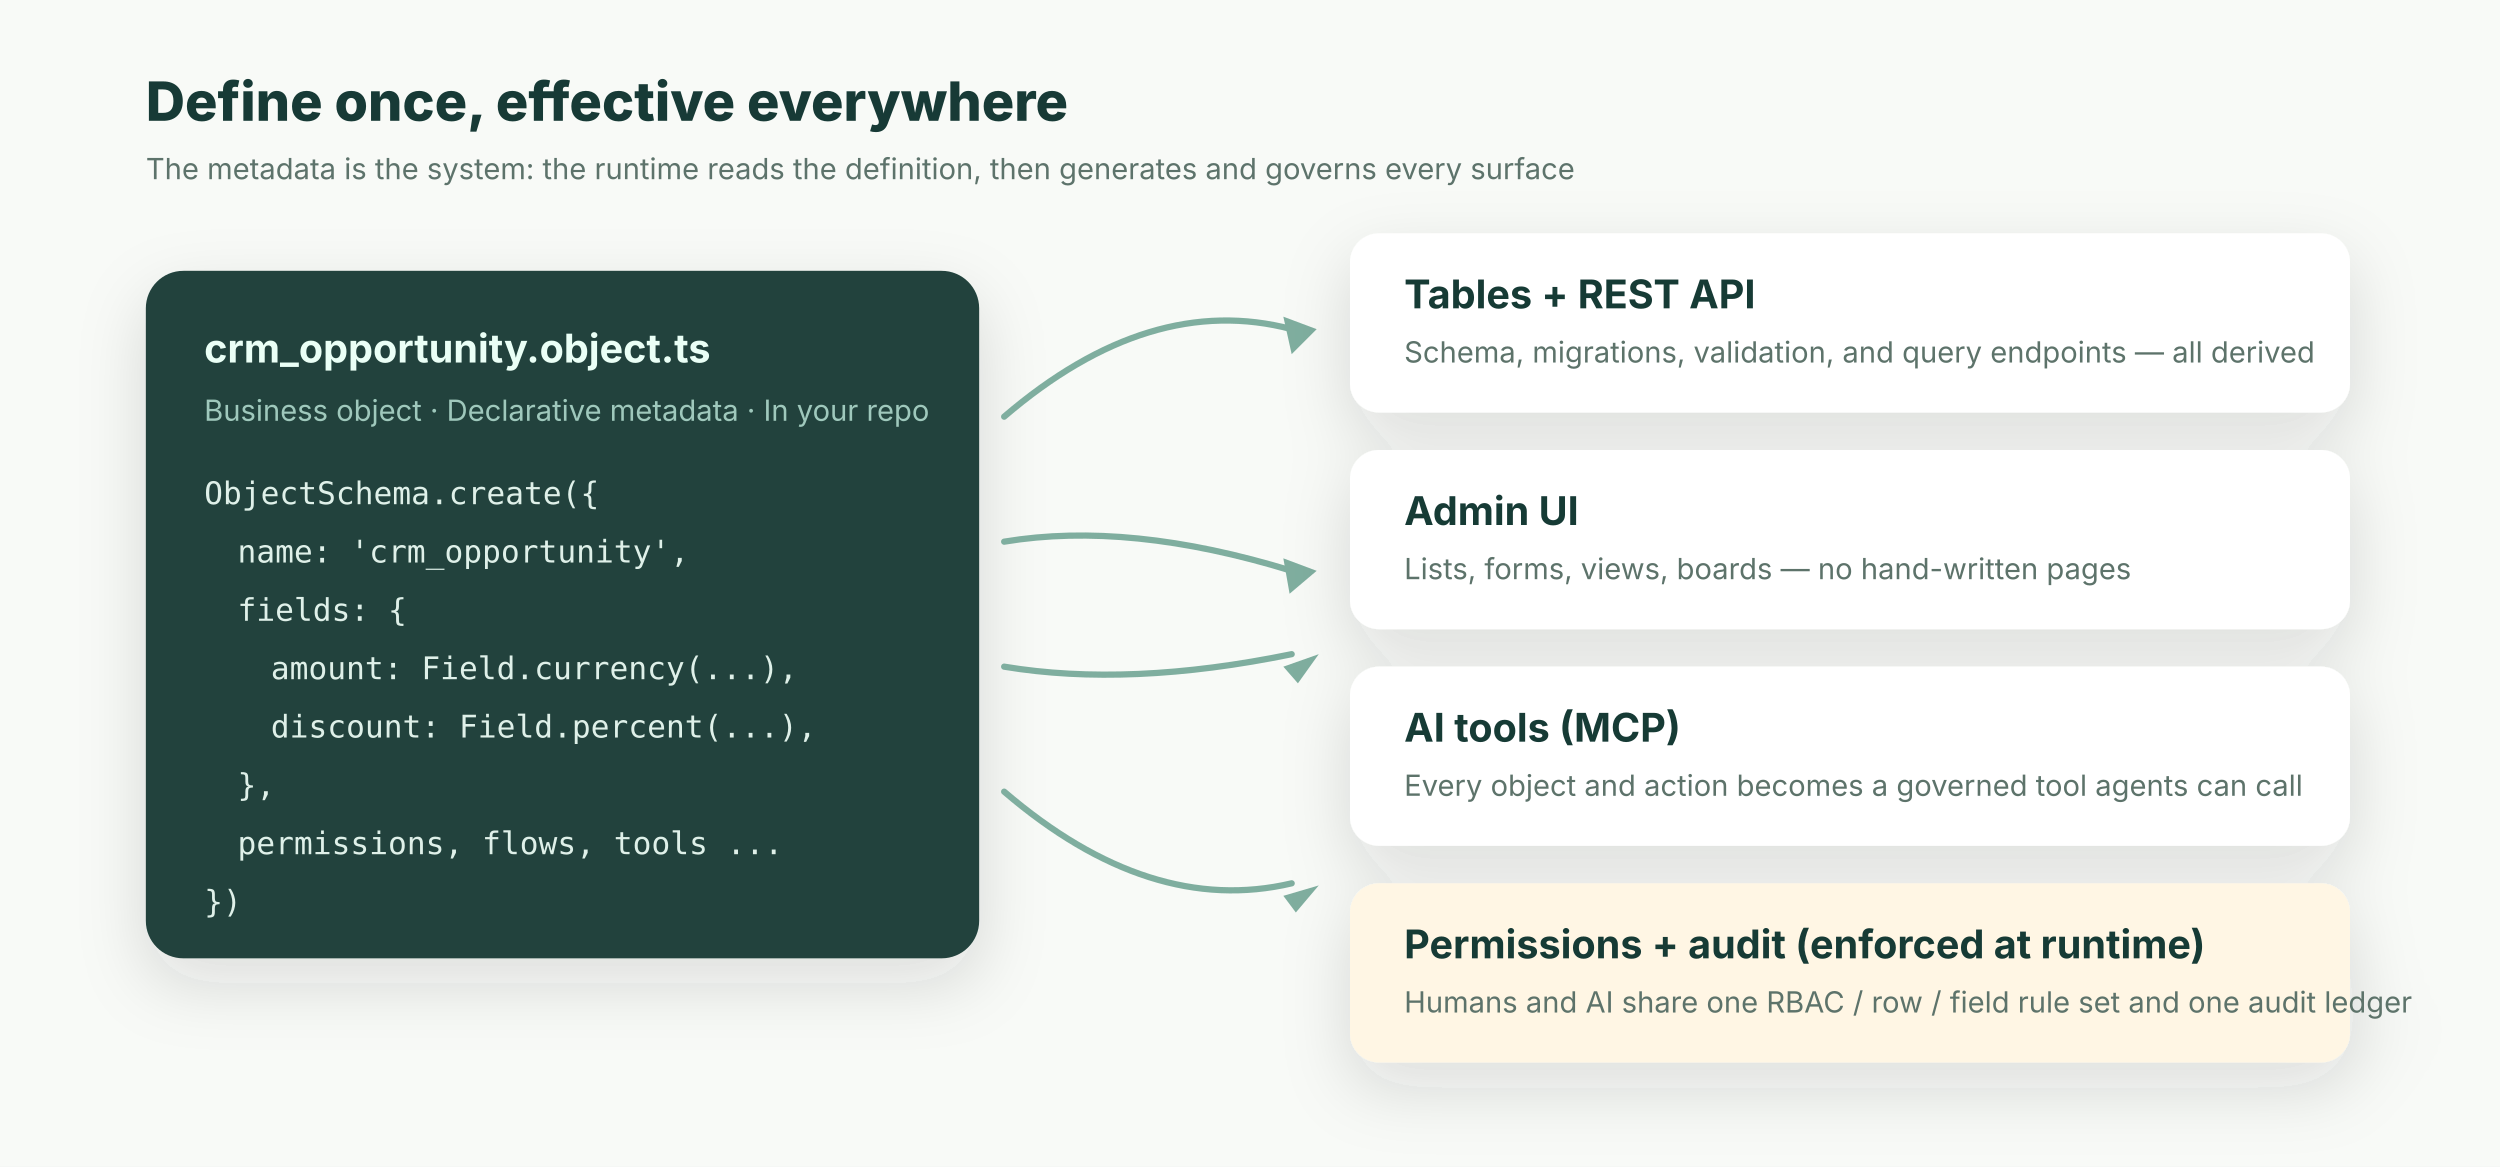
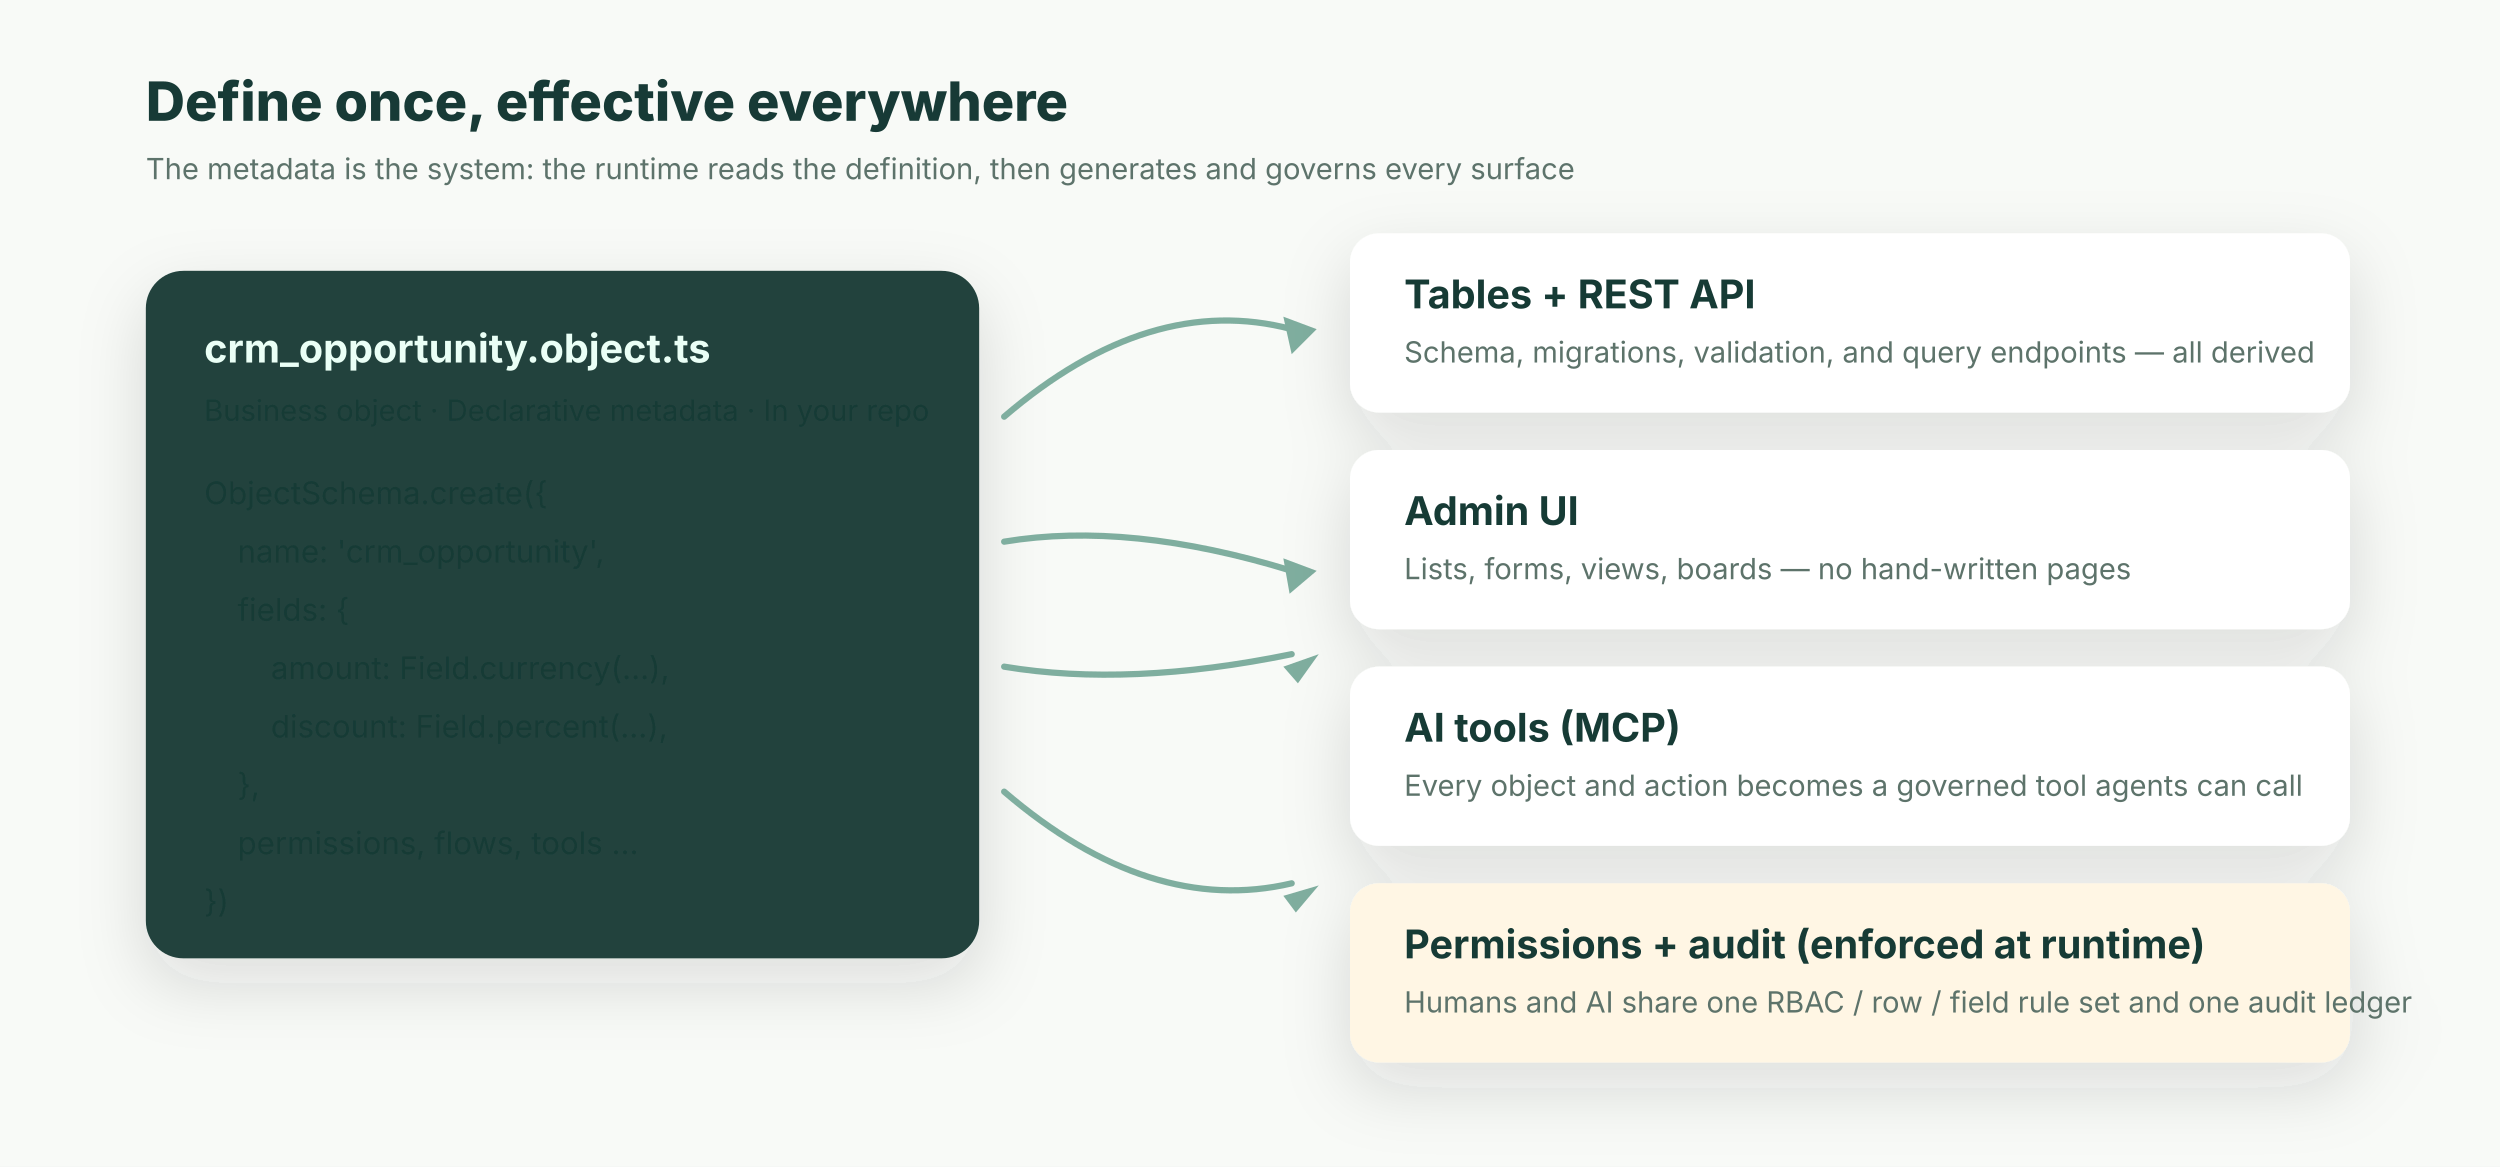
<svg xmlns="http://www.w3.org/2000/svg" viewBox="0 0 1200 560" role="img" aria-label="One metadata definition becomes tables and API, admin UI, AI tools, and enforced permissions and audit">
  <defs>
    <filter id="shadow" x="-20%" y="-20%" width="140%" height="150%">
      <feDropShadow dx="0" dy="12" stdDeviation="16" flood-color="#24342f" flood-opacity=".14" />
    </filter>
    <style>
      text{font-family:-apple-system,BlinkMacSystemFont,"Segoe UI",sans-serif;fill:#173a36}
-       .mono text{font-family:ui-monospace,SFMono-Regular,Menlo,monospace;font-size:15px;fill:#dff0e9}
-       .cardsub{font-size:14px;fill:#9fc8bc}
+       .mono{font-family:ui-monospace,SFMono-Regular,Menlo,monospace;font-size:15px;fill:#dff0e9}
      .label{font-size:19px;font-weight:720}.tiny{font-size:14px;fill:#5d736b}.invert{fill:#eafff6}
    </style>
  </defs>
  <rect width="1200" height="560" fill="#f8faf7" />
  <text x="70" y="58" font-size="26" font-weight="780">Define once, effective everywhere</text>
  <text x="70" y="86" class="tiny">The metadata is the system: the runtime reads the definition, then generates and governs every surface</text>
  <g transform="translate(70 130)" filter="url(#shadow)">
    <rect width="400" height="330" rx="18" fill="#22433d" />
    <text x="28" y="44" class="label invert">crm_opportunity.object.ts</text>
-     <text x="28" y="72" class="cardsub">Business object · Declarative metadata · In your repo</text>
+     <text x="28" y="72" font-size="14" fill="#9fc8bc">Business object · Declarative metadata · In your repo</text>
    <g class="mono">
      <text x="28" y="112">ObjectSchema.create({</text>
      <text x="44" y="140">name: 'crm_opportunity',</text>
      <text x="44" y="168">fields: {</text>
      <text x="60" y="196">amount: Field.currency(...),</text>
      <text x="60" y="224">discount: Field.percent(...),</text>
      <text x="44" y="252">},</text>
      <text x="44" y="280">permissions, flows, tools ...</text>
      <text x="28" y="308">})</text>
    </g>
  </g>
  <g stroke="#7fae9f" stroke-width="3" fill="none" stroke-linecap="round">
    <path d="M482 200 q70 -60 138 -42" />
    <path d="M482 260 q60 -10 138 14" />
    <path d="M482 320 q60 10 138 -6" />
    <path d="M482 380 q70 60 138 44" />
  </g>
  <g fill="#7fae9f">
    <path d="M616 152 l16 6 -12 12 z" />
    <path d="M616 268 l16 6 -13 11 z" />
    <path d="M616 320 l17 -6 -10 14 z" />
    <path d="M616 430 l17 -5 -11 13 z" />
  </g>
  <g filter="url(#shadow)">
    <g transform="translate(648 112)">
      <rect width="480" height="86" rx="14" fill="#ffffff" />
      <text x="26" y="36" class="label">Tables + REST API</text>
      <text x="26" y="62" class="tiny">Schema, migrations, validation, and query endpoints — all derived</text>
    </g>
    <g transform="translate(648 216)">
      <rect width="480" height="86" rx="14" fill="#ffffff" />
      <text x="26" y="36" class="label">Admin UI</text>
      <text x="26" y="62" class="tiny">Lists, forms, views, boards — no hand-written pages</text>
    </g>
    <g transform="translate(648 320)">
      <rect width="480" height="86" rx="14" fill="#ffffff" />
      <text x="26" y="36" class="label">AI tools (MCP)</text>
      <text x="26" y="62" class="tiny">Every object and action becomes a governed tool agents can call</text>
    </g>
    <g transform="translate(648 424)">
      <rect width="480" height="86" rx="14" fill="#fff6e4" />
      <text x="26" y="36" class="label">Permissions + audit (enforced at runtime)</text>
      <text x="26" y="62" class="tiny">Humans and AI share one RBAC / row / field rule set and one audit ledger</text>
    </g>
  </g>
</svg>
